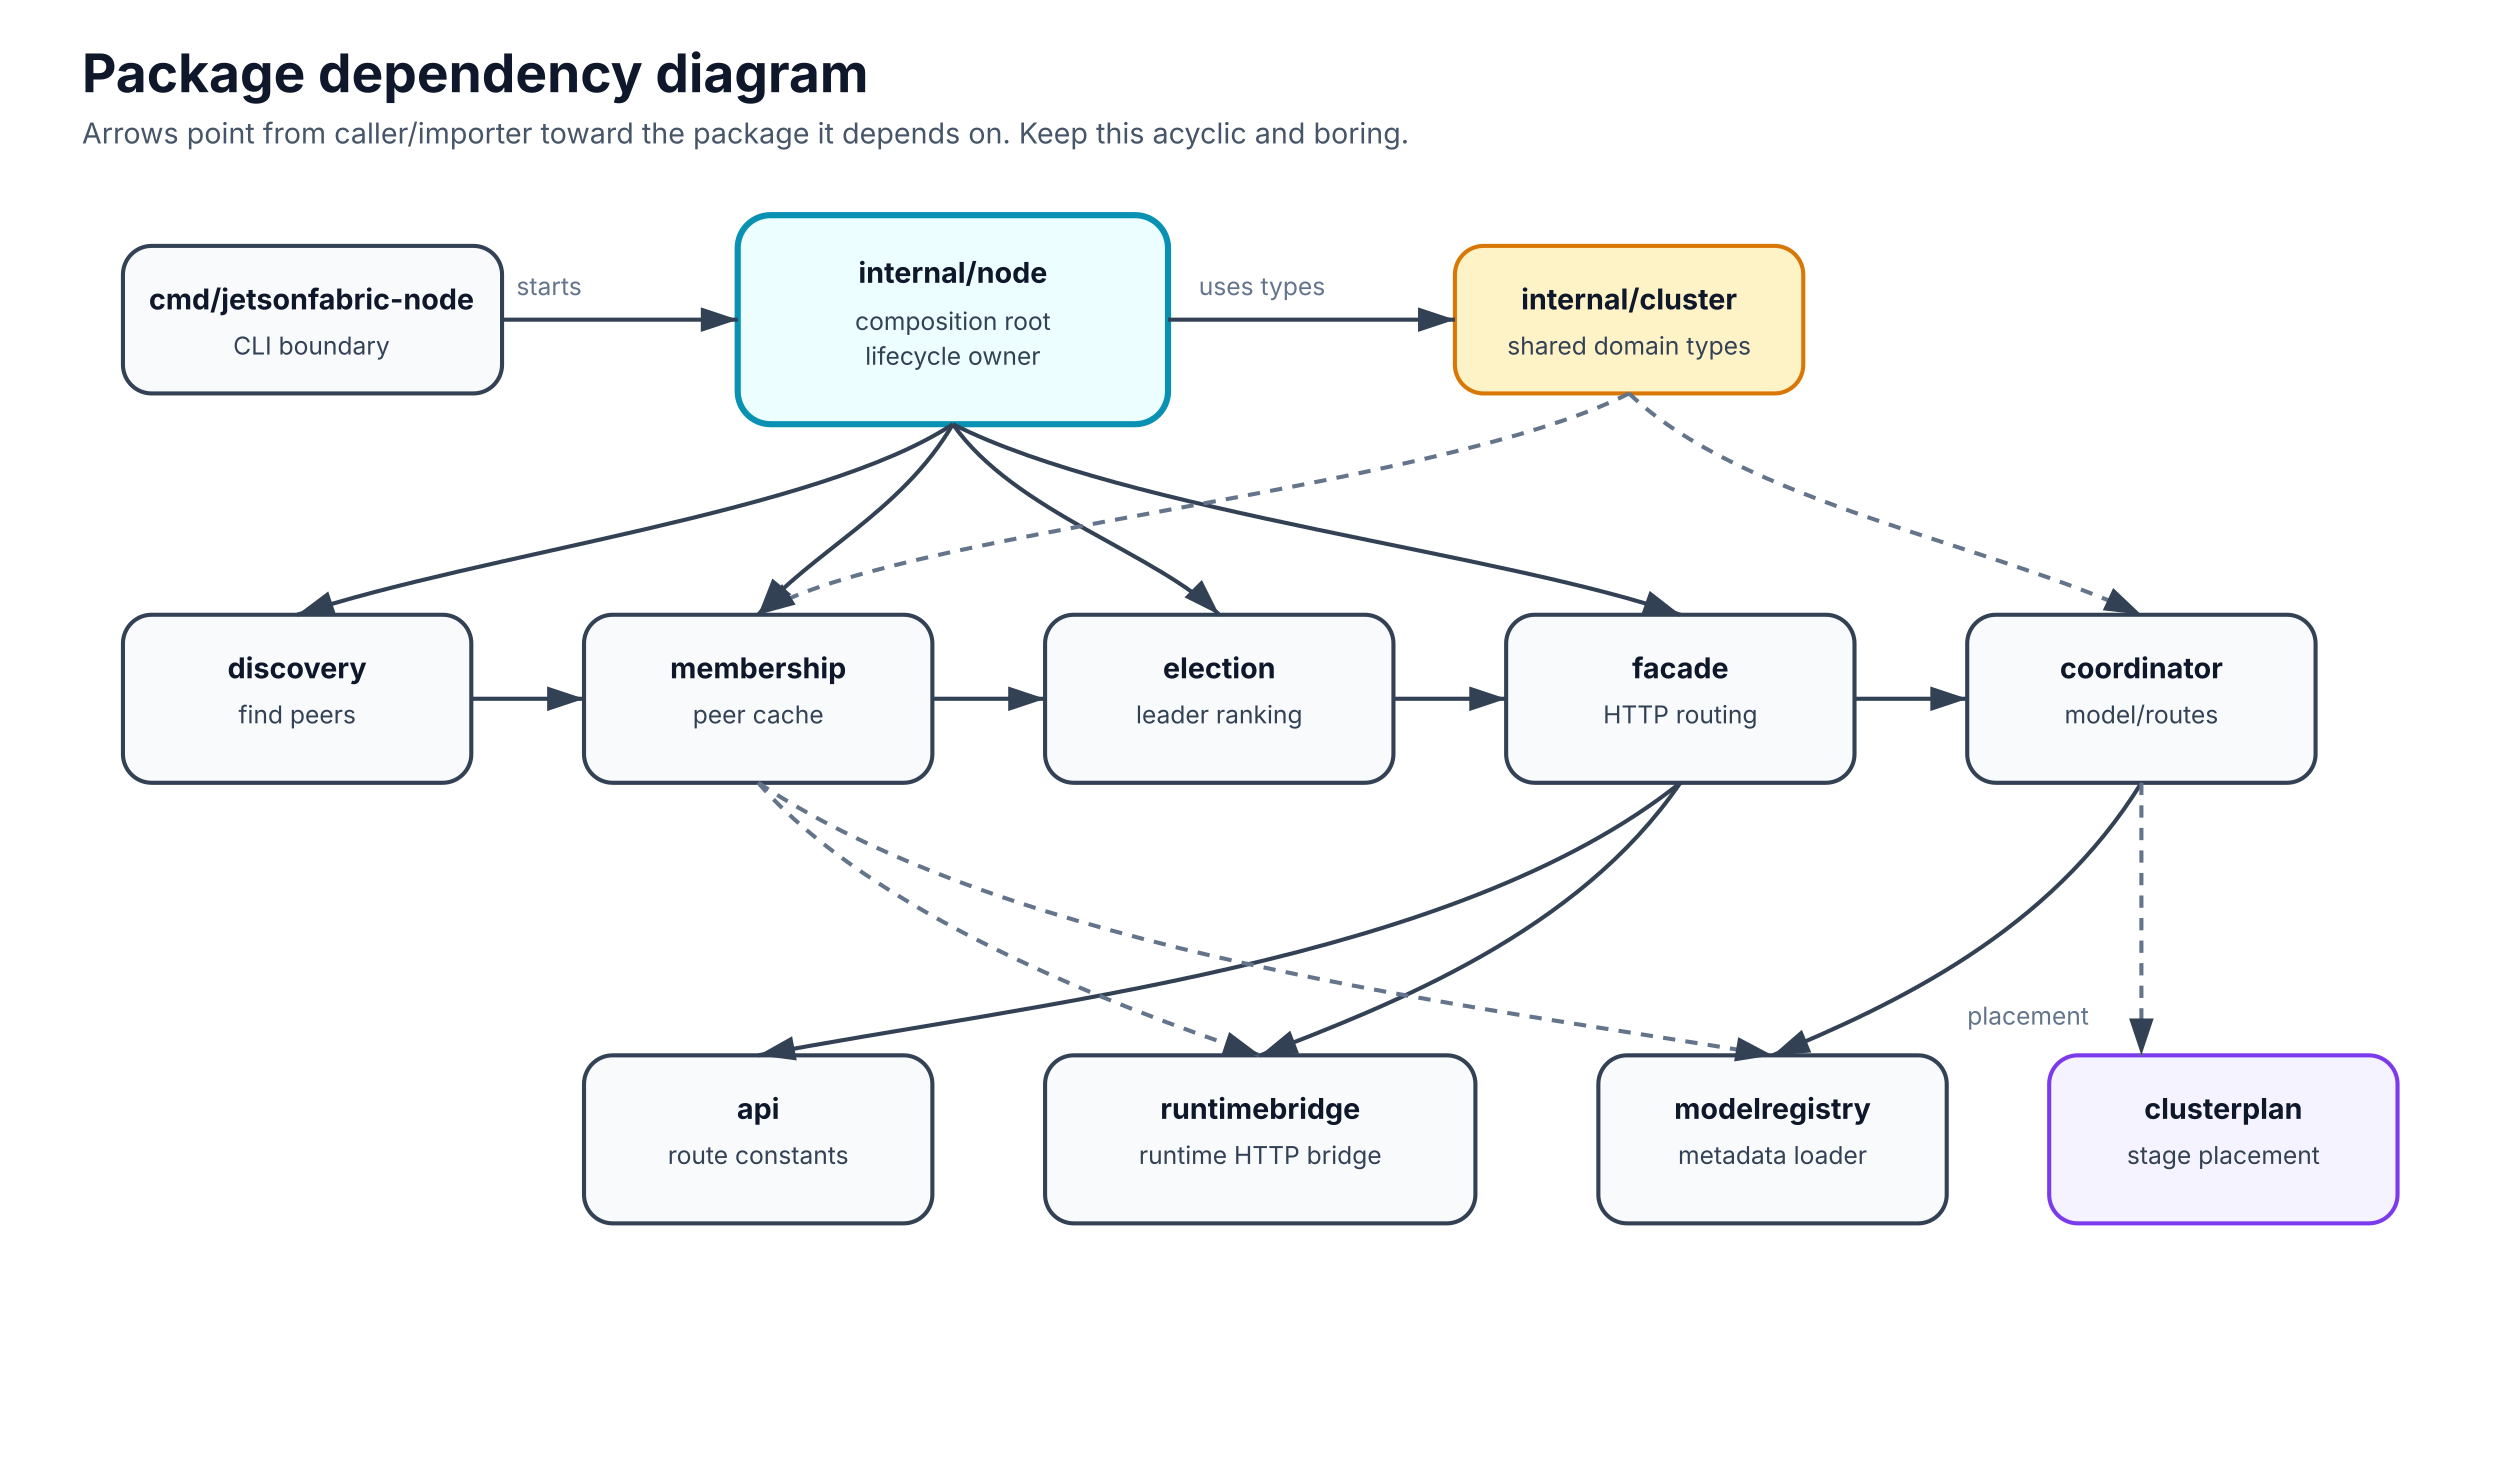
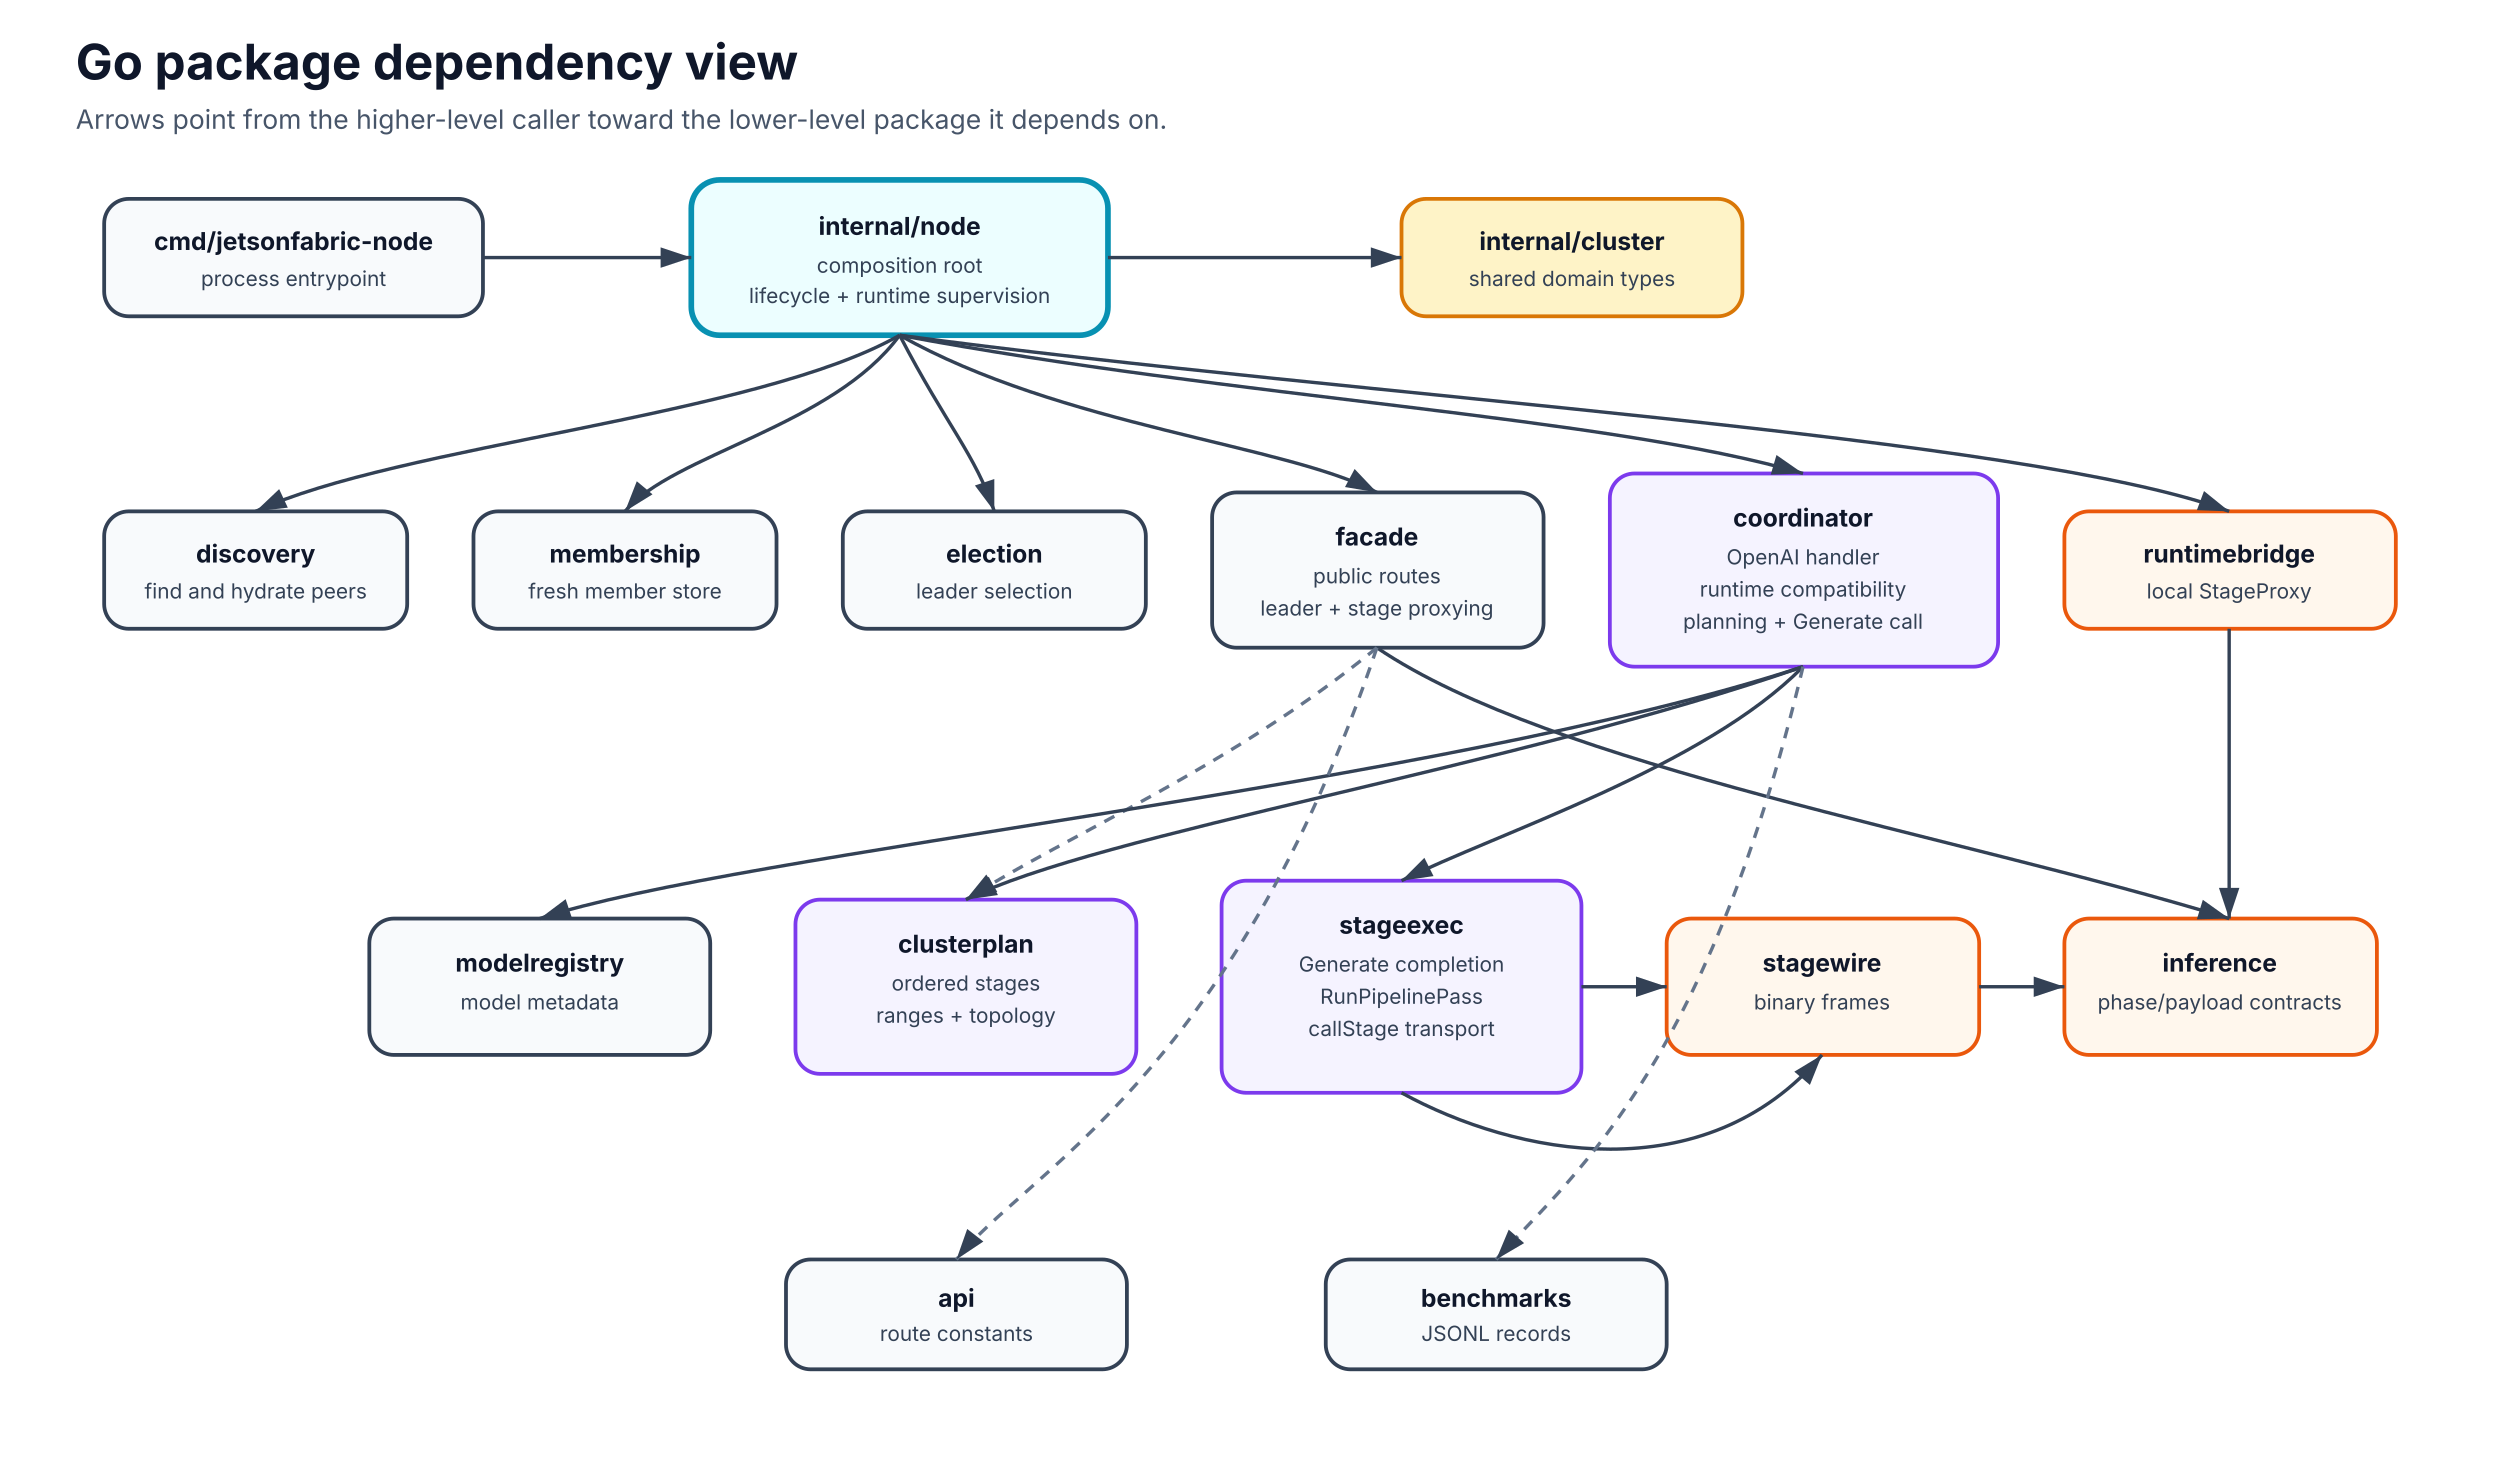
- <svg xmlns="http://www.w3.org/2000/svg" viewBox="0 0 1220 720" role="img" aria-labelledby="title desc">
+ <svg xmlns="http://www.w3.org/2000/svg" viewBox="0 0 1320 780" role="img" aria-labelledby="title desc">
  <defs>
    <marker id="arrow" markerWidth="10" markerHeight="10" refX="9" refY="3" orient="auto" markerUnits="strokeWidth">
      <path d="M0,0 L0,6 L9,3 z" fill="#334155" />
    </marker>
-     <style>
-       .title{font:700 26px system-ui,-apple-system,Segoe UI,sans-serif;fill:#0f172a}.subtitle{font:14px system-ui,-apple-system,Segoe UI,sans-serif;fill:#475569}.pkg{fill:#f8fafc;stroke:#334155;stroke-width:2;rx:14}.core{fill:#ecfeff;stroke:#0891b2;stroke-width:3;rx:16}.shared{fill:#fef3c7;stroke:#d97706;stroke-width:2;rx:14}.future{fill:#f5f3ff;stroke:#7c3aed;stroke-width:2;rx:14}.label{font:700 14px system-ui,-apple-system,Segoe UI,sans-serif;fill:#0f172a}.small{font:12px system-ui,-apple-system,Segoe UI,sans-serif;fill:#334155}.line{stroke:#334155;stroke-width:2;marker-end:url(#arrow);fill:none}.dash{stroke:#64748b;stroke-width:2;stroke-dasharray:6 5;marker-end:url(#arrow);fill:none}.note{font:12px system-ui,-apple-system,Segoe UI,sans-serif;fill:#64748b}
-     </style>
+     <style>.title{font:700 26px system-ui,-apple-system,Segoe UI,sans-serif;fill:#0f172a}.subtitle{font:14px system-ui,-apple-system,Segoe UI,sans-serif;fill:#475569}.pkg{fill:#f8fafc;stroke:#334155;stroke-width:2;rx:13}.root{fill:#ecfeff;stroke:#0891b2;stroke-width:3;rx:15}.policy{fill:#f5f3ff;stroke:#7c3aed;stroke-width:2;rx:13}.mechanism{fill:#fff7ed;stroke:#ea580c;stroke-width:2;rx:13}.shared{fill:#fef3c7;stroke:#d97706;stroke-width:2;rx:13}.label{font:700 13px system-ui,-apple-system,Segoe UI,sans-serif;fill:#0f172a}.small{font:11px system-ui,-apple-system,Segoe UI,sans-serif;fill:#334155}.line{stroke:#334155;stroke-width:1.8;marker-end:url(#arrow);fill:none}.dash{stroke:#64748b;stroke-width:1.8;stroke-dasharray:6 5;marker-end:url(#arrow);fill:none}</style>
  </defs>
-   <text x="40" y="45" class="title">Package dependency diagram</text>
-   <text x="40" y="70" class="subtitle">Arrows point from caller/importer toward the package it depends on. Keep this acyclic and boring.</text>
-   <rect x="60" y="120" width="185" height="72" class="pkg" />
-   <text x="152" y="151" text-anchor="middle" class="label">cmd/jetsonfabric-node</text>
-   <text x="152" y="173" text-anchor="middle" class="small">CLI boundary</text>
-   <rect x="360" y="105" width="210" height="102" class="core" />
-   <text x="465" y="138" text-anchor="middle" class="label">internal/node</text>
-   <text x="465" y="161" text-anchor="middle" class="small">composition root</text>
-   <text x="465" y="178" text-anchor="middle" class="small">lifecycle owner</text>
-   <rect x="710" y="120" width="170" height="72" class="shared" />
-   <text x="795" y="151" text-anchor="middle" class="label">internal/cluster</text>
-   <text x="795" y="173" text-anchor="middle" class="small">shared domain types</text>
-   <rect x="60" y="300" width="170" height="82" class="pkg" />
-   <text x="145" y="331" text-anchor="middle" class="label">discovery</text>
-   <text x="145" y="353" text-anchor="middle" class="small">find peers</text>
-   <rect x="285" y="300" width="170" height="82" class="pkg" />
-   <text x="370" y="331" text-anchor="middle" class="label">membership</text>
-   <text x="370" y="353" text-anchor="middle" class="small">peer cache</text>
-   <rect x="510" y="300" width="170" height="82" class="pkg" />
-   <text x="595" y="331" text-anchor="middle" class="label">election</text>
-   <text x="595" y="353" text-anchor="middle" class="small">leader ranking</text>
-   <rect x="735" y="300" width="170" height="82" class="pkg" />
-   <text x="820" y="331" text-anchor="middle" class="label">facade</text>
-   <text x="820" y="353" text-anchor="middle" class="small">HTTP routing</text>
-   <rect x="960" y="300" width="170" height="82" class="pkg" />
-   <text x="1045" y="331" text-anchor="middle" class="label">coordinator</text>
-   <text x="1045" y="353" text-anchor="middle" class="small">model/routes</text>
-   <rect x="285" y="515" width="170" height="82" class="pkg" />
-   <text x="370" y="546" text-anchor="middle" class="label">api</text>
-   <text x="370" y="568" text-anchor="middle" class="small">route constants</text>
-   <rect x="510" y="515" width="210" height="82" class="pkg" />
-   <text x="615" y="546" text-anchor="middle" class="label">runtimebridge</text>
-   <text x="615" y="568" text-anchor="middle" class="small">runtime HTTP bridge</text>
-   <rect x="780" y="515" width="170" height="82" class="pkg" />
-   <text x="865" y="546" text-anchor="middle" class="label">modelregistry</text>
-   <text x="865" y="568" text-anchor="middle" class="small">metadata loader</text>
-   <rect x="1000" y="515" width="170" height="82" class="future" />
-   <text x="1085" y="546" text-anchor="middle" class="label">clusterplan</text>
-   <text x="1085" y="568" text-anchor="middle" class="small">stage placement</text>
-   <path d="M245 156 H360" class="line" />
-   <path d="M465 207 C400 250, 235 270, 145 300" class="line" />
-   <path d="M465 207 C440 250, 395 270, 370 300" class="line" />
-   <path d="M465 207 C495 250, 565 270, 595 300" class="line" />
-   <path d="M465 207 C550 250, 735 270, 820 300" class="line" />
-   <path d="M570 156 H710" class="line" />
-   <path d="M230 341 H285" class="line" />
-   <path d="M455 341 H510" class="line" />
-   <path d="M680 341 H735" class="line" />
-   <path d="M905 341 H960" class="line" />
-   <path d="M820 382 C770 455, 680 490, 615 515" class="line" />
-   <path d="M820 382 C710 470, 500 490, 370 515" class="line" />
-   <path d="M1045 382 C1000 455, 925 490, 865 515" class="line" />
-   <path d="M1045 382 V515" class="dash" />
-   <path d="M370 382 C425 445, 540 490, 615 515" class="dash" />
-   <path d="M370 382 C495 465, 715 490, 865 515" class="dash" />
-   <path d="M795 192 C700 240, 430 260, 370 300" class="dash" />
-   <path d="M795 192 C850 245, 970 265, 1045 300" class="dash" />
-   <text x="252" y="144" class="note">starts</text>
-   <text x="585" y="144" class="note">uses types</text>
-   <text x="960" y="500" class="note">placement</text>
+   <text x="40" y="42" class="title">Go package dependency view</text>
+   <text x="40" y="68" class="subtitle">Arrows point from the higher-level caller toward the lower-level package it depends on.</text>
+   <rect x="55" y="105" width="200" height="62" class="pkg" />
+   <text x="155" y="132" text-anchor="middle" class="label">cmd/jetsonfabric-node</text>
+   <text x="155" y="151" text-anchor="middle" class="small">process entrypoint</text>
+   <rect x="365" y="95" width="220" height="82" class="root" />
+   <text x="475" y="124" text-anchor="middle" class="label">internal/node</text>
+   <text x="475" y="144" text-anchor="middle" class="small">composition root</text>
+   <text x="475" y="160" text-anchor="middle" class="small">lifecycle + runtime supervision</text>
+   <rect x="740" y="105" width="180" height="62" class="shared" />
+   <text x="830" y="132" text-anchor="middle" class="label">internal/cluster</text>
+   <text x="830" y="151" text-anchor="middle" class="small">shared domain types</text>
+   <rect x="55" y="270" width="160" height="62" class="pkg" />
+   <text x="135" y="297" text-anchor="middle" class="label">discovery</text>
+   <text x="135" y="316" text-anchor="middle" class="small">find and hydrate peers</text>
+   <rect x="250" y="270" width="160" height="62" class="pkg" />
+   <text x="330" y="297" text-anchor="middle" class="label">membership</text>
+   <text x="330" y="316" text-anchor="middle" class="small">fresh member store</text>
+   <rect x="445" y="270" width="160" height="62" class="pkg" />
+   <text x="525" y="297" text-anchor="middle" class="label">election</text>
+   <text x="525" y="316" text-anchor="middle" class="small">leader selection</text>
+   <rect x="640" y="260" width="175" height="82" class="pkg" />
+   <text x="727" y="288" text-anchor="middle" class="label">facade</text>
+   <text x="727" y="308" text-anchor="middle" class="small">public routes</text>
+   <text x="727" y="325" text-anchor="middle" class="small">leader + stage proxying</text>
+   <rect x="850" y="250" width="205" height="102" class="policy" />
+   <text x="952" y="278" text-anchor="middle" class="label">coordinator</text>
+   <text x="952" y="298" text-anchor="middle" class="small">OpenAI handler</text>
+   <text x="952" y="315" text-anchor="middle" class="small">runtime compatibility</text>
+   <text x="952" y="332" text-anchor="middle" class="small">planning + Generate call</text>
+   <rect x="1090" y="270" width="175" height="62" class="mechanism" />
+   <text x="1177" y="297" text-anchor="middle" class="label">runtimebridge</text>
+   <text x="1177" y="316" text-anchor="middle" class="small">local StageProxy</text>
+   <rect x="195" y="485" width="180" height="72" class="pkg" />
+   <text x="285" y="513" text-anchor="middle" class="label">modelregistry</text>
+   <text x="285" y="533" text-anchor="middle" class="small">model metadata</text>
+   <rect x="420" y="475" width="180" height="92" class="policy" />
+   <text x="510" y="503" text-anchor="middle" class="label">clusterplan</text>
+   <text x="510" y="523" text-anchor="middle" class="small">ordered stages</text>
+   <text x="510" y="540" text-anchor="middle" class="small">ranges + topology</text>
+   <rect x="645" y="465" width="190" height="112" class="policy" />
+   <text x="740" y="493" text-anchor="middle" class="label">stageexec</text>
+   <text x="740" y="513" text-anchor="middle" class="small">Generate completion</text>
+   <text x="740" y="530" text-anchor="middle" class="small">RunPipelinePass</text>
+   <text x="740" y="547" text-anchor="middle" class="small">callStage transport</text>
+   <rect x="880" y="485" width="165" height="72" class="mechanism" />
+   <text x="962" y="513" text-anchor="middle" class="label">stagewire</text>
+   <text x="962" y="533" text-anchor="middle" class="small">binary frames</text>
+   <rect x="1090" y="485" width="165" height="72" class="mechanism" />
+   <text x="1172" y="513" text-anchor="middle" class="label">inference</text>
+   <text x="1172" y="533" text-anchor="middle" class="small">phase/payload contracts</text>
+   <rect x="415" y="665" width="180" height="58" class="pkg" />
+   <text x="505" y="690" text-anchor="middle" class="label">api</text>
+   <text x="505" y="708" text-anchor="middle" class="small">route constants</text>
+   <rect x="700" y="665" width="180" height="58" class="pkg" />
+   <text x="790" y="690" text-anchor="middle" class="label">benchmarks</text>
+   <text x="790" y="708" text-anchor="middle" class="small">JSONL records</text>
+   <path d="M255 136 H365" class="line" />
+   <path d="M585 136 H740" class="line" />
+   <path d="M475 177 C400 220,210 235,135 270" class="line" />
+   <path d="M475 177 C440 225,355 240,330 270" class="line" />
+   <path d="M475 177 C500 225,515 240,525 270" class="line" />
+   <path d="M475 177 C560 225,680 235,727 260" class="line" />
+   <path d="M475 177 C650 210,850 220,952 250" class="line" />
+   <path d="M475 177 C720 210,1070 230,1177 270" class="line" />
+   <path d="M727 342 C650 405,565 440,510 475" class="dash" />
+   <path d="M727 342 C820 405,1030 440,1177 485" class="line" />
+   <path d="M952 352 C800 405,580 440,510 475" class="line" />
+   <path d="M952 352 C900 405,790 440,740 465" class="line" />
+   <path d="M952 352 C760 415,390 450,285 485" class="line" />
+   <path d="M740 577 C800 610,900 630,962 557" class="line" />
+   <path d="M835 521 H880" class="line" />
+   <path d="M1045 521 H1090" class="line" />
+   <path d="M1177 332 V485" class="line" />
+   <path d="M727 342 C650 570,540 620,505 665" class="dash" />
+   <path d="M952 352 C900 570,825 625,790 665" class="dash" />
</svg>
